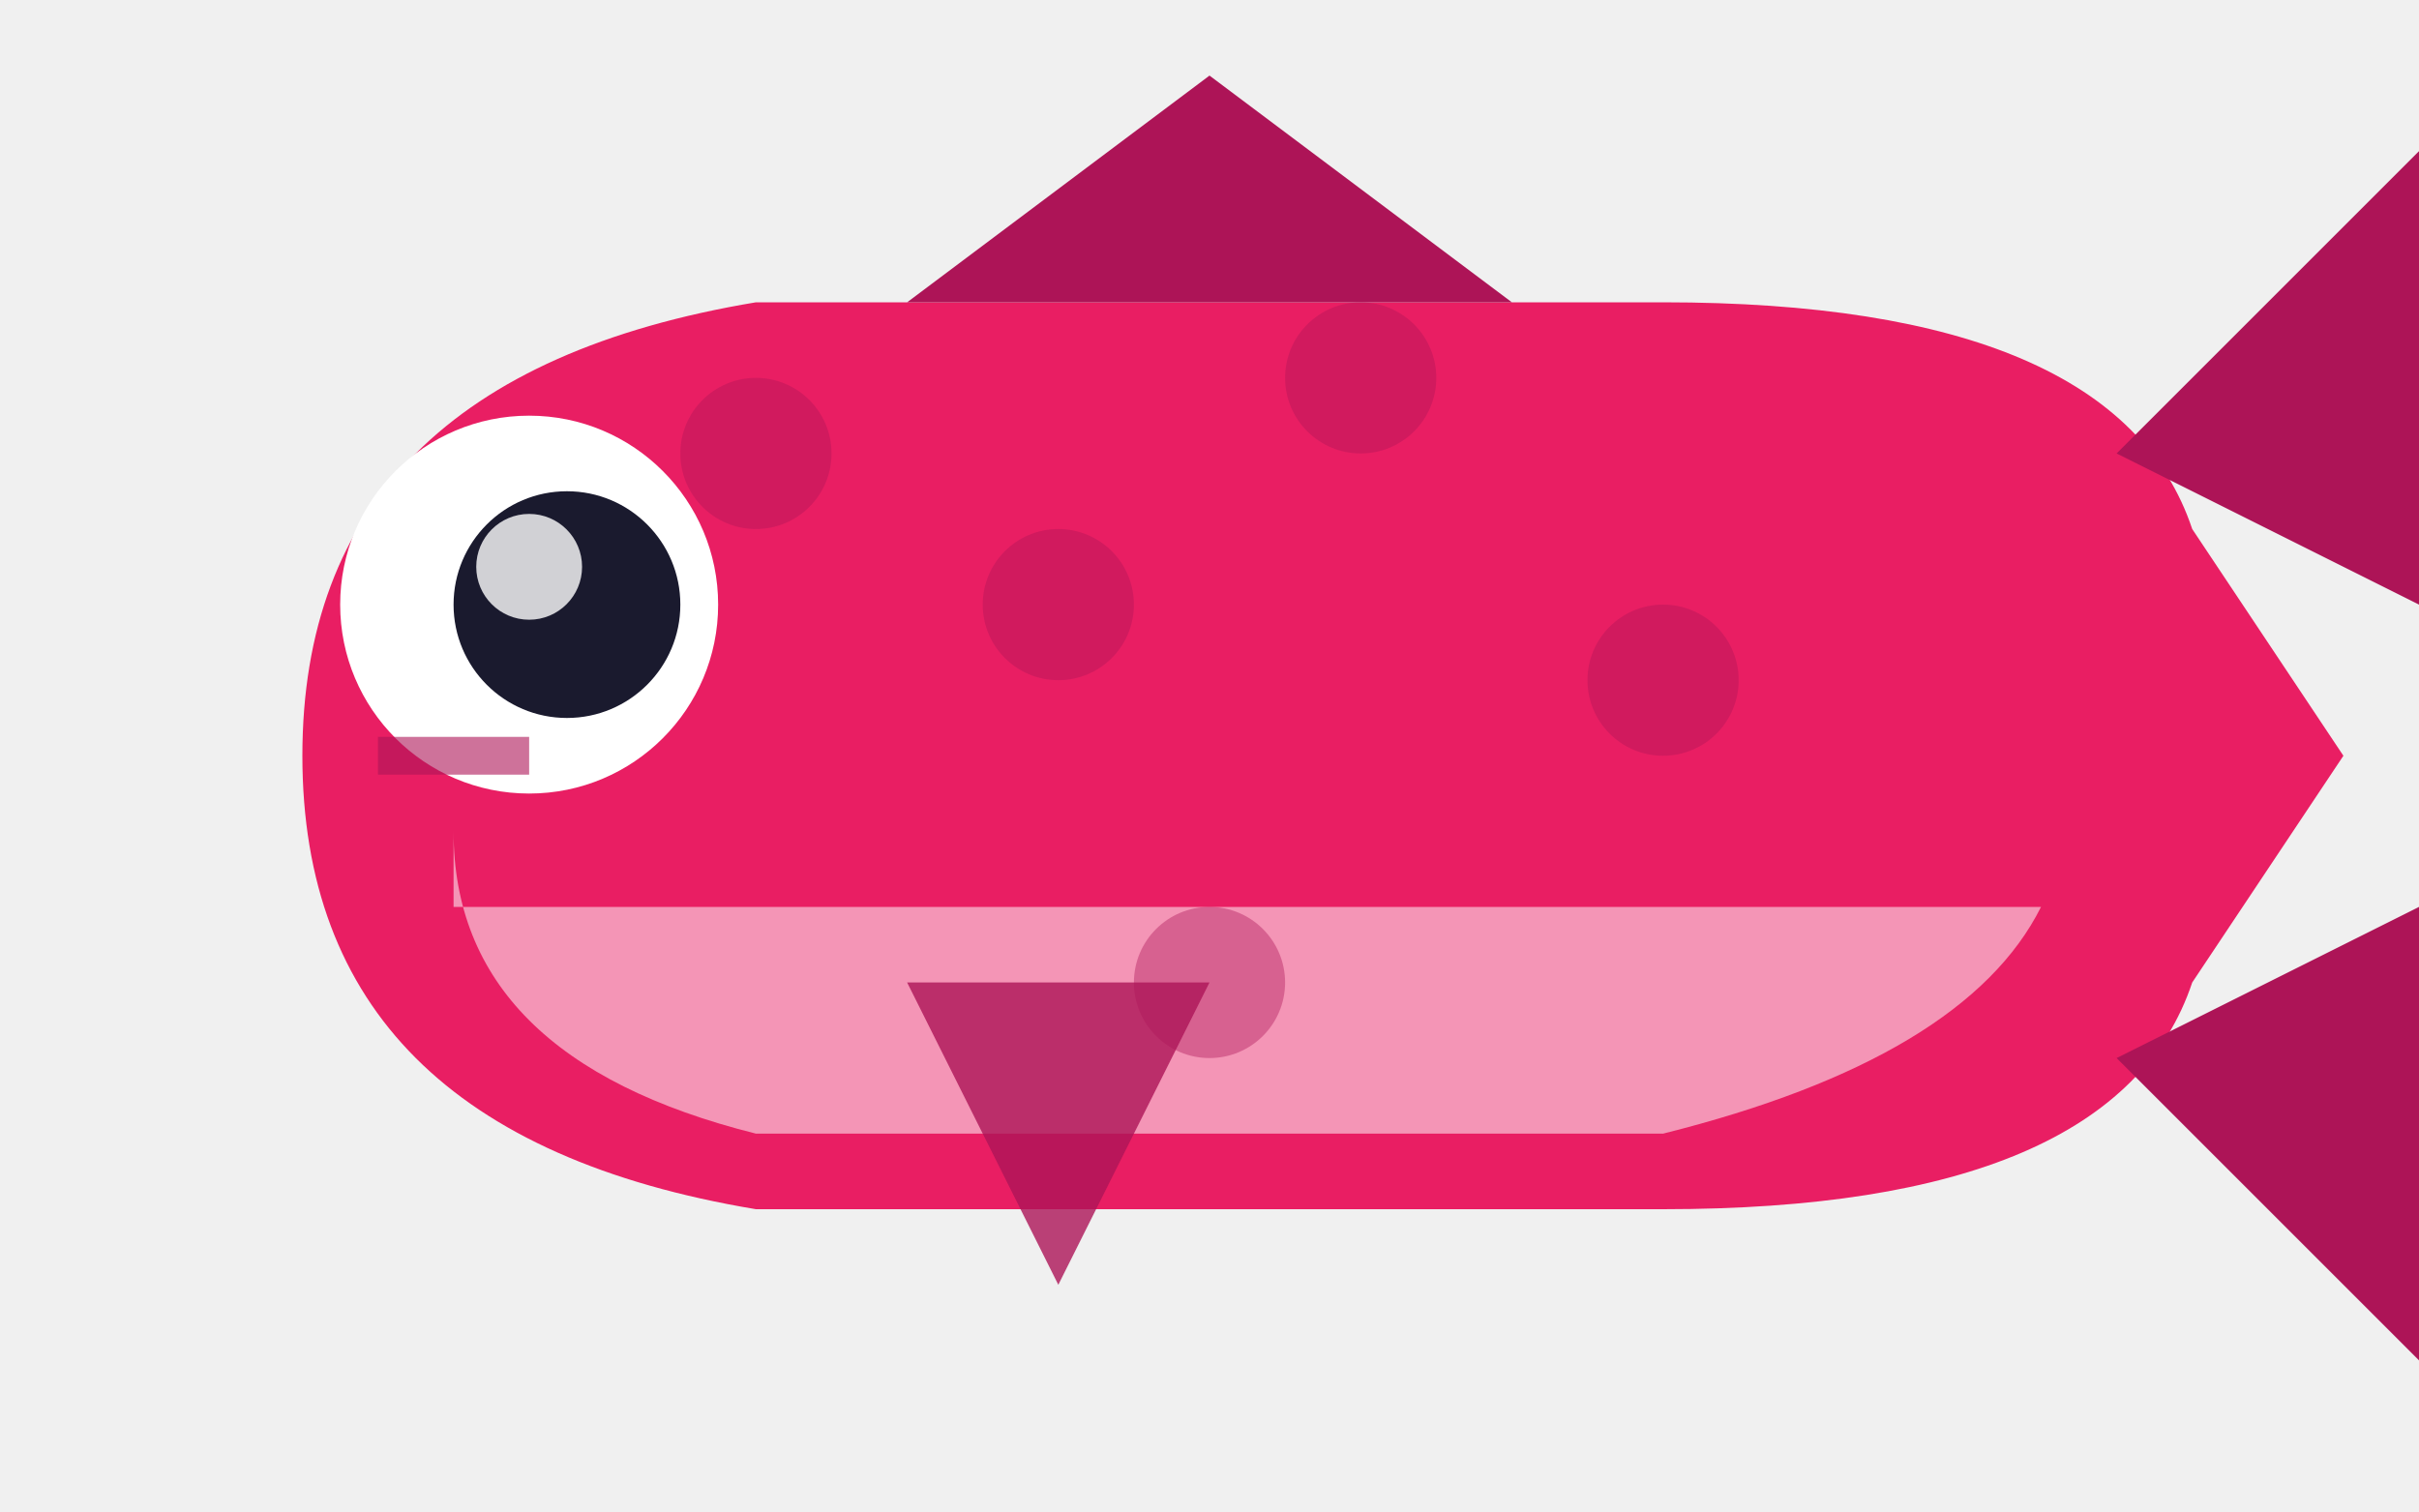
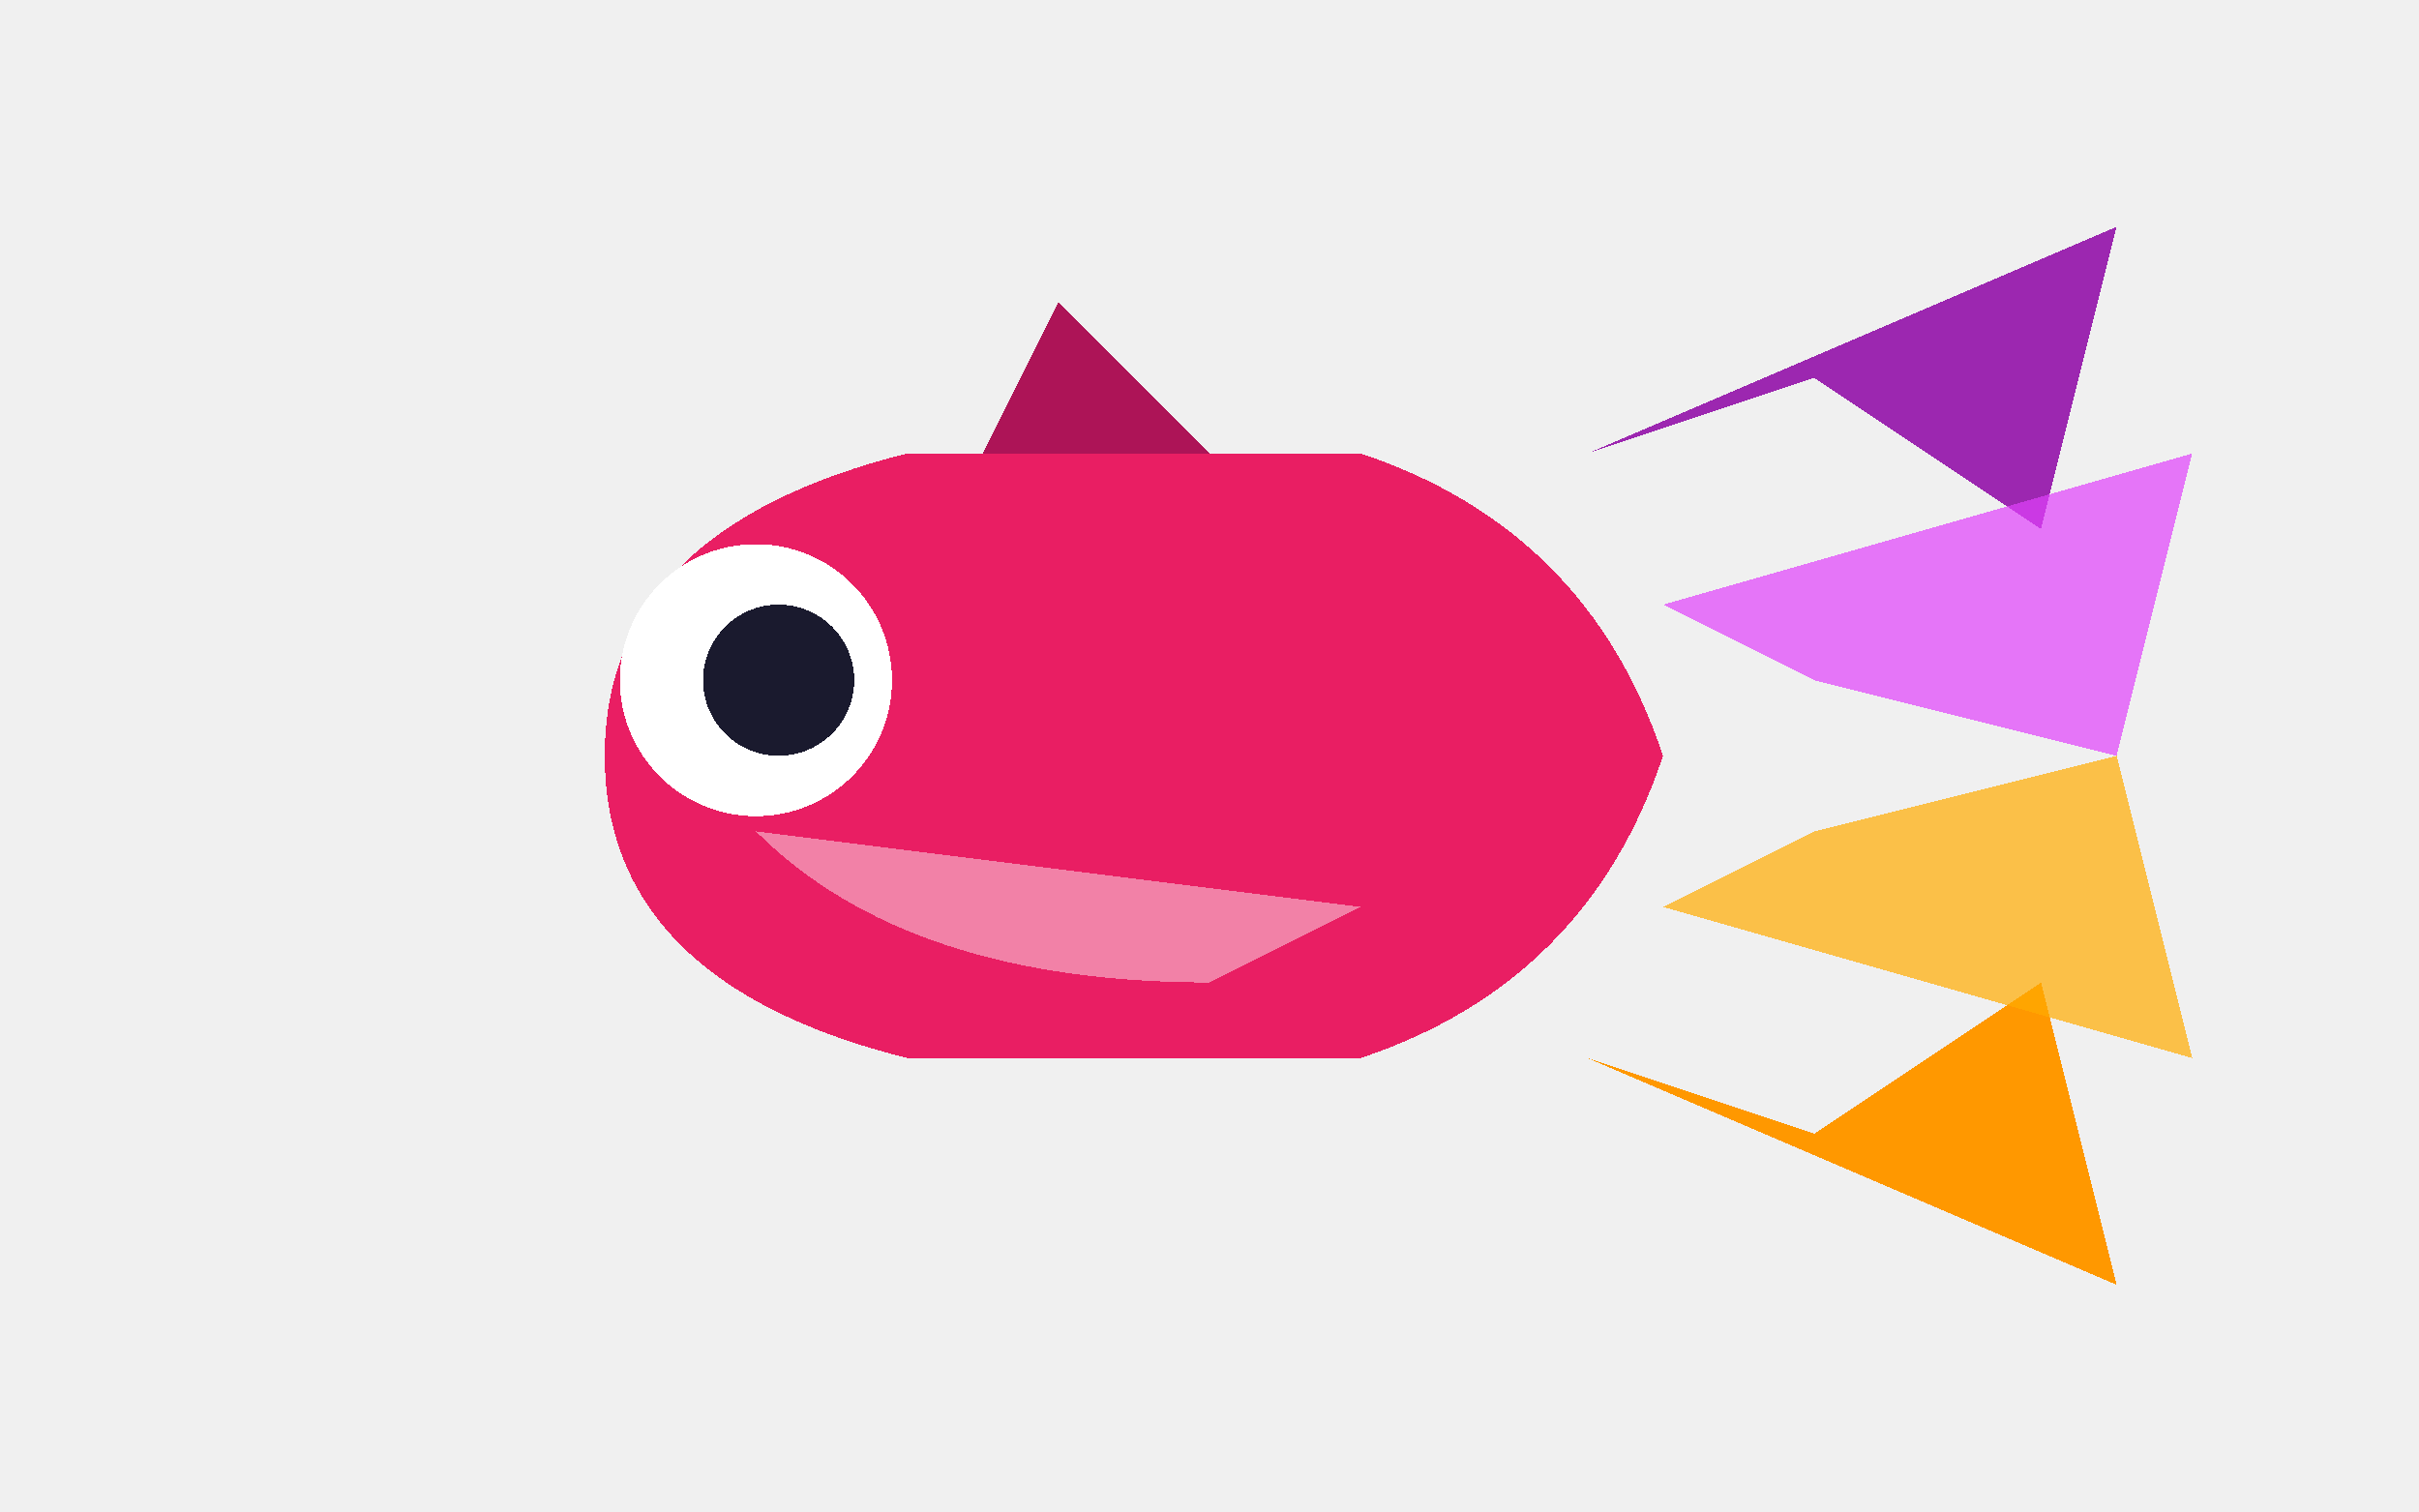
- <svg xmlns="http://www.w3.org/2000/svg" viewBox="0 0 32 20" width="64" height="40">
-   <path d="M4,10 Q4,5 10,4 L22,4 Q28,4 29,7 L31,10 L29,13 Q28,16 22,16 L10,16 Q4,15 4,10 Z" fill="#E91E63" />
-   <path d="M6,11 Q6,14 10,15 L22,15 Q26,14 27,12 L6,12 Z" fill="#FCE4EC" opacity="0.6" />
-   <path d="M28,6 L32,2 L32,8 Z" fill="#AD1457" />
-   <path d="M28,14 L32,18 L32,12 Z" fill="#AD1457" />
-   <path d="M12,4 L16,1 L20,4 Z" fill="#AD1457" />
-   <path d="M12,13 L14,17 L16,13 Z" fill="#AD1457" opacity="0.8" />
-   <circle cx="7" cy="8" r="2.5" fill="white" />
-   <circle cx="7.5" cy="8" r="1.5" fill="#1a1a2e" />
-   <circle cx="7" cy="7.5" r="0.7" fill="white" opacity="0.8" />
-   <circle cx="10" cy="6" r="1" fill="#AD1457" opacity="0.4" />
-   <circle cx="14" cy="8" r="1" fill="#AD1457" opacity="0.4" />
-   <circle cx="18" cy="5" r="1" fill="#AD1457" opacity="0.4" />
-   <circle cx="22" cy="9" r="1" fill="#AD1457" opacity="0.4" />
-   <circle cx="16" cy="13" r="1" fill="#AD1457" opacity="0.4" />
-   <line x1="5" y1="10" x2="7" y2="10" stroke="#AD1457" stroke-width="0.5" opacity="0.6" />
+ <svg xmlns="http://www.w3.org/2000/svg" viewBox="0 0 32 20" width="64" height="40" shape-rendering="crispEdges">
+   <path d="M8,10 Q8,7 12,6 L18,6 Q21,7 22,10 Q21,13 18,14 L12,14 Q8,13 8,10 Z" fill="#E91E63" />
+   <path d="M10,11 Q12,13 16,13 L18,12 Z" fill="#FCE4EC" opacity="0.5" />
+   <path d="M21,6 L28,3 L27,7 L24,5 Z" fill="#9C27B0" />
+   <path d="M21,14 L28,17 L27,13 L24,15 Z" fill="#FF9800" />
+   <path d="M22,8 L29,6 L28,10 L24,9 Z" fill="#E040FB" opacity="0.7" />
+   <path d="M22,12 L29,14 L28,10 L24,11 Z" fill="#FFAB00" opacity="0.7" />
+   <path d="M13,6 L14,4 L16,6 Z" fill="#AD1457" />
+   <circle cx="10" cy="9" r="1.8" fill="white" />
+   <circle cx="10.3" cy="9" r="1" fill="#1a1a2e" />
</svg>
